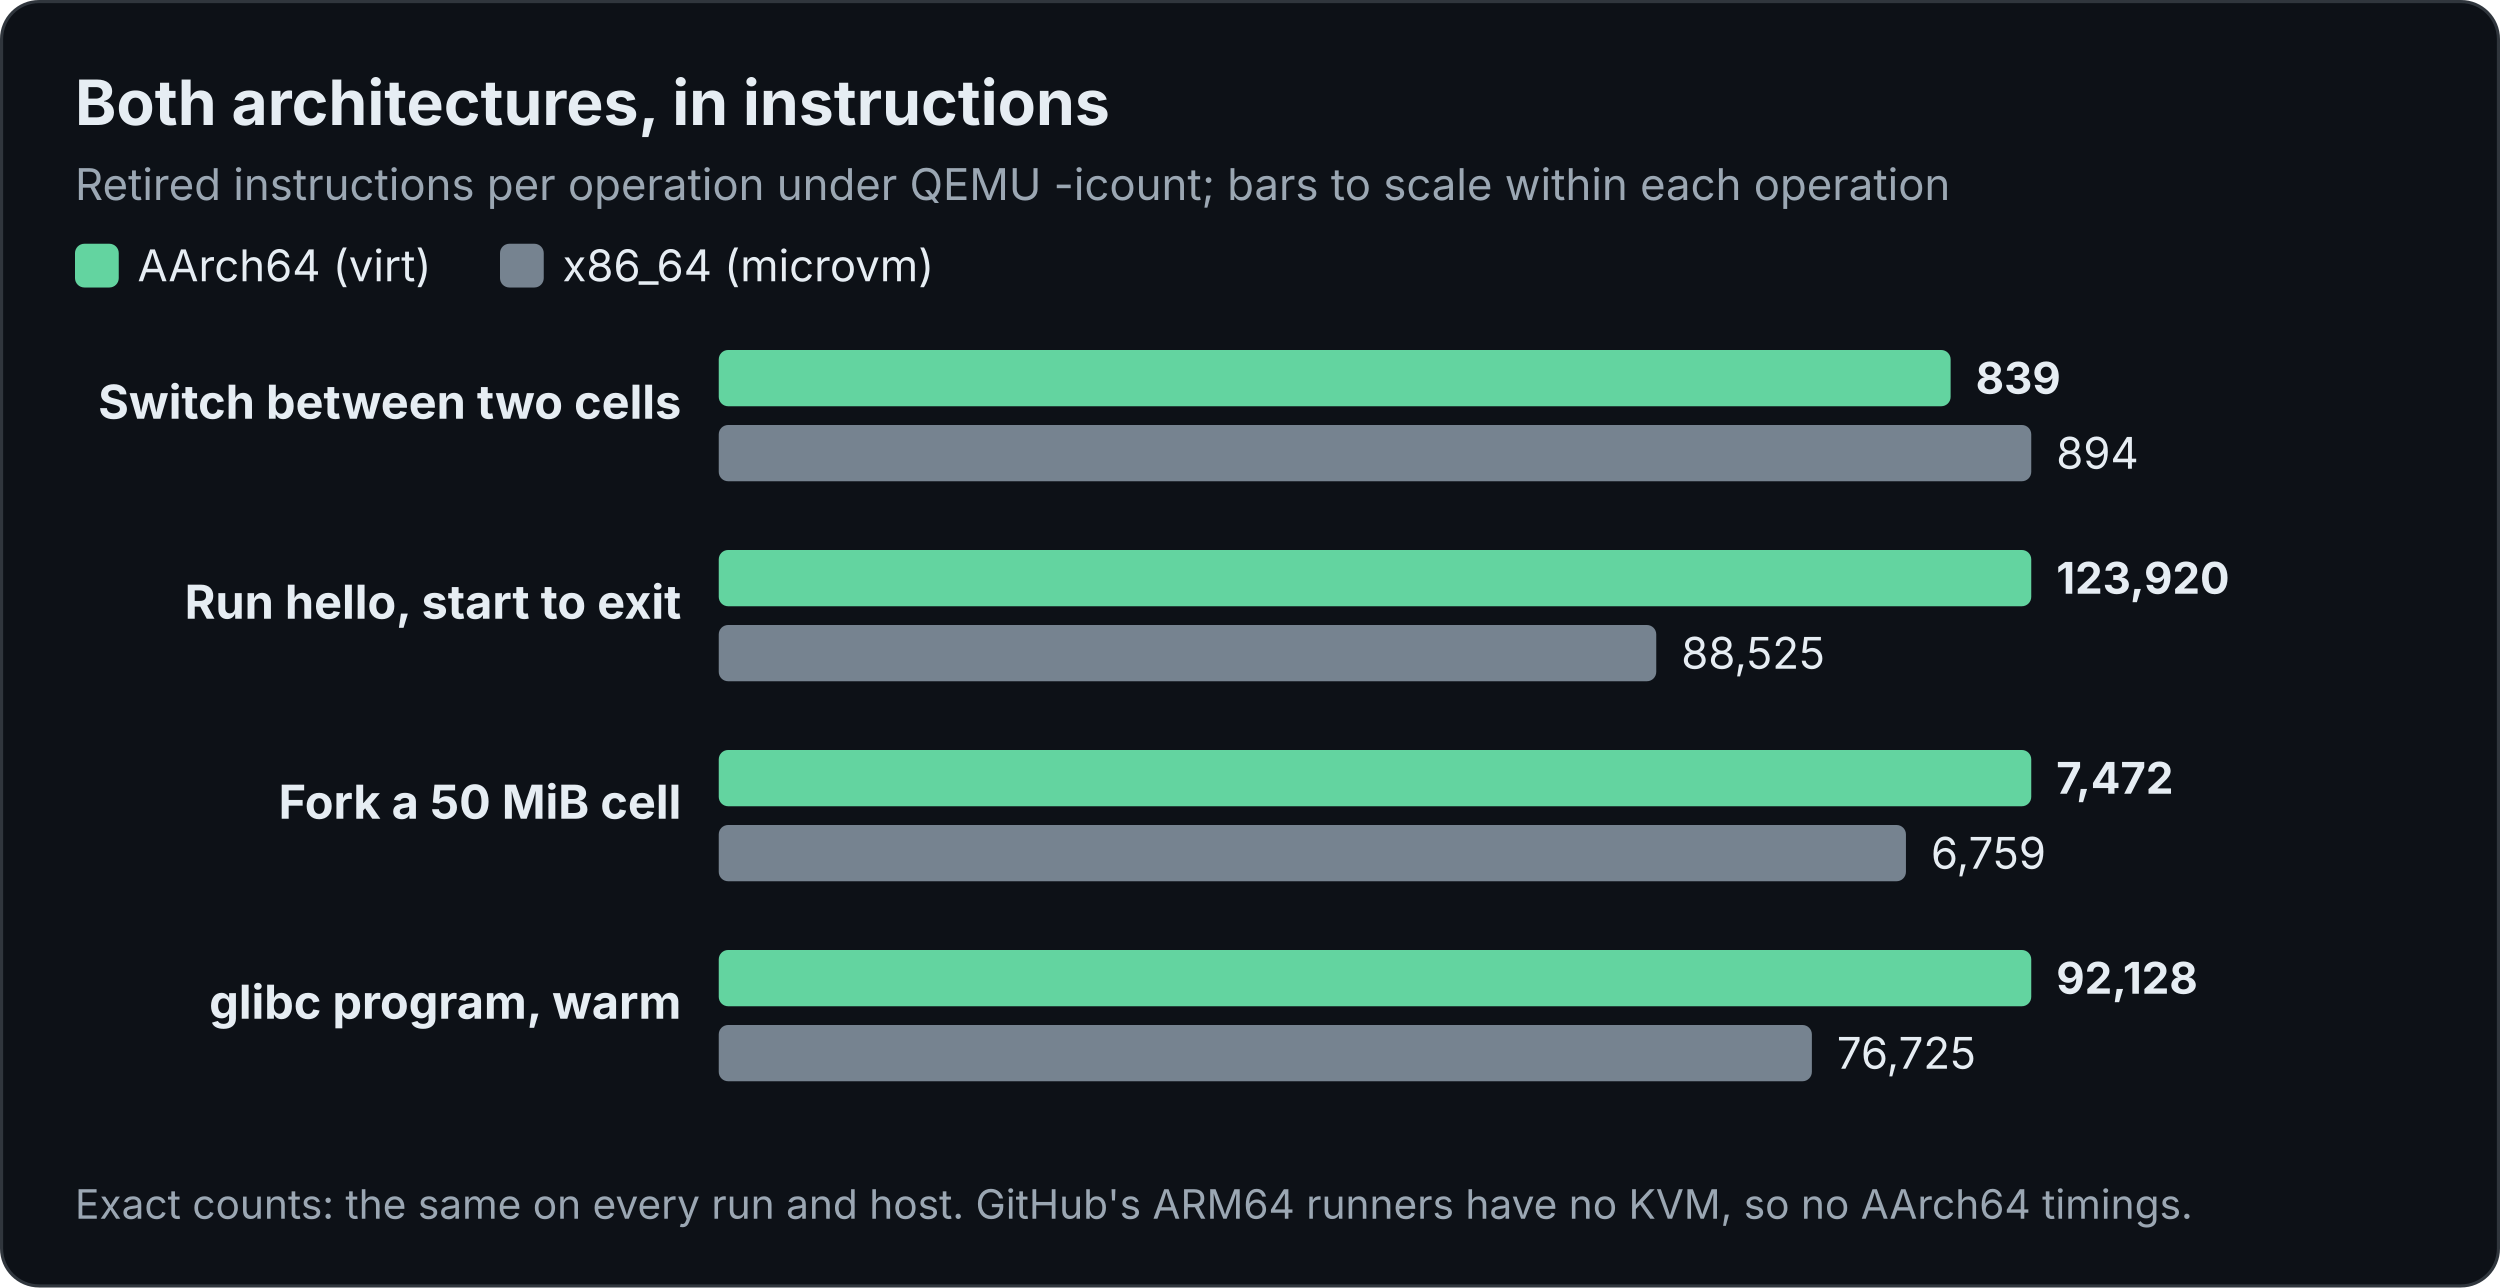
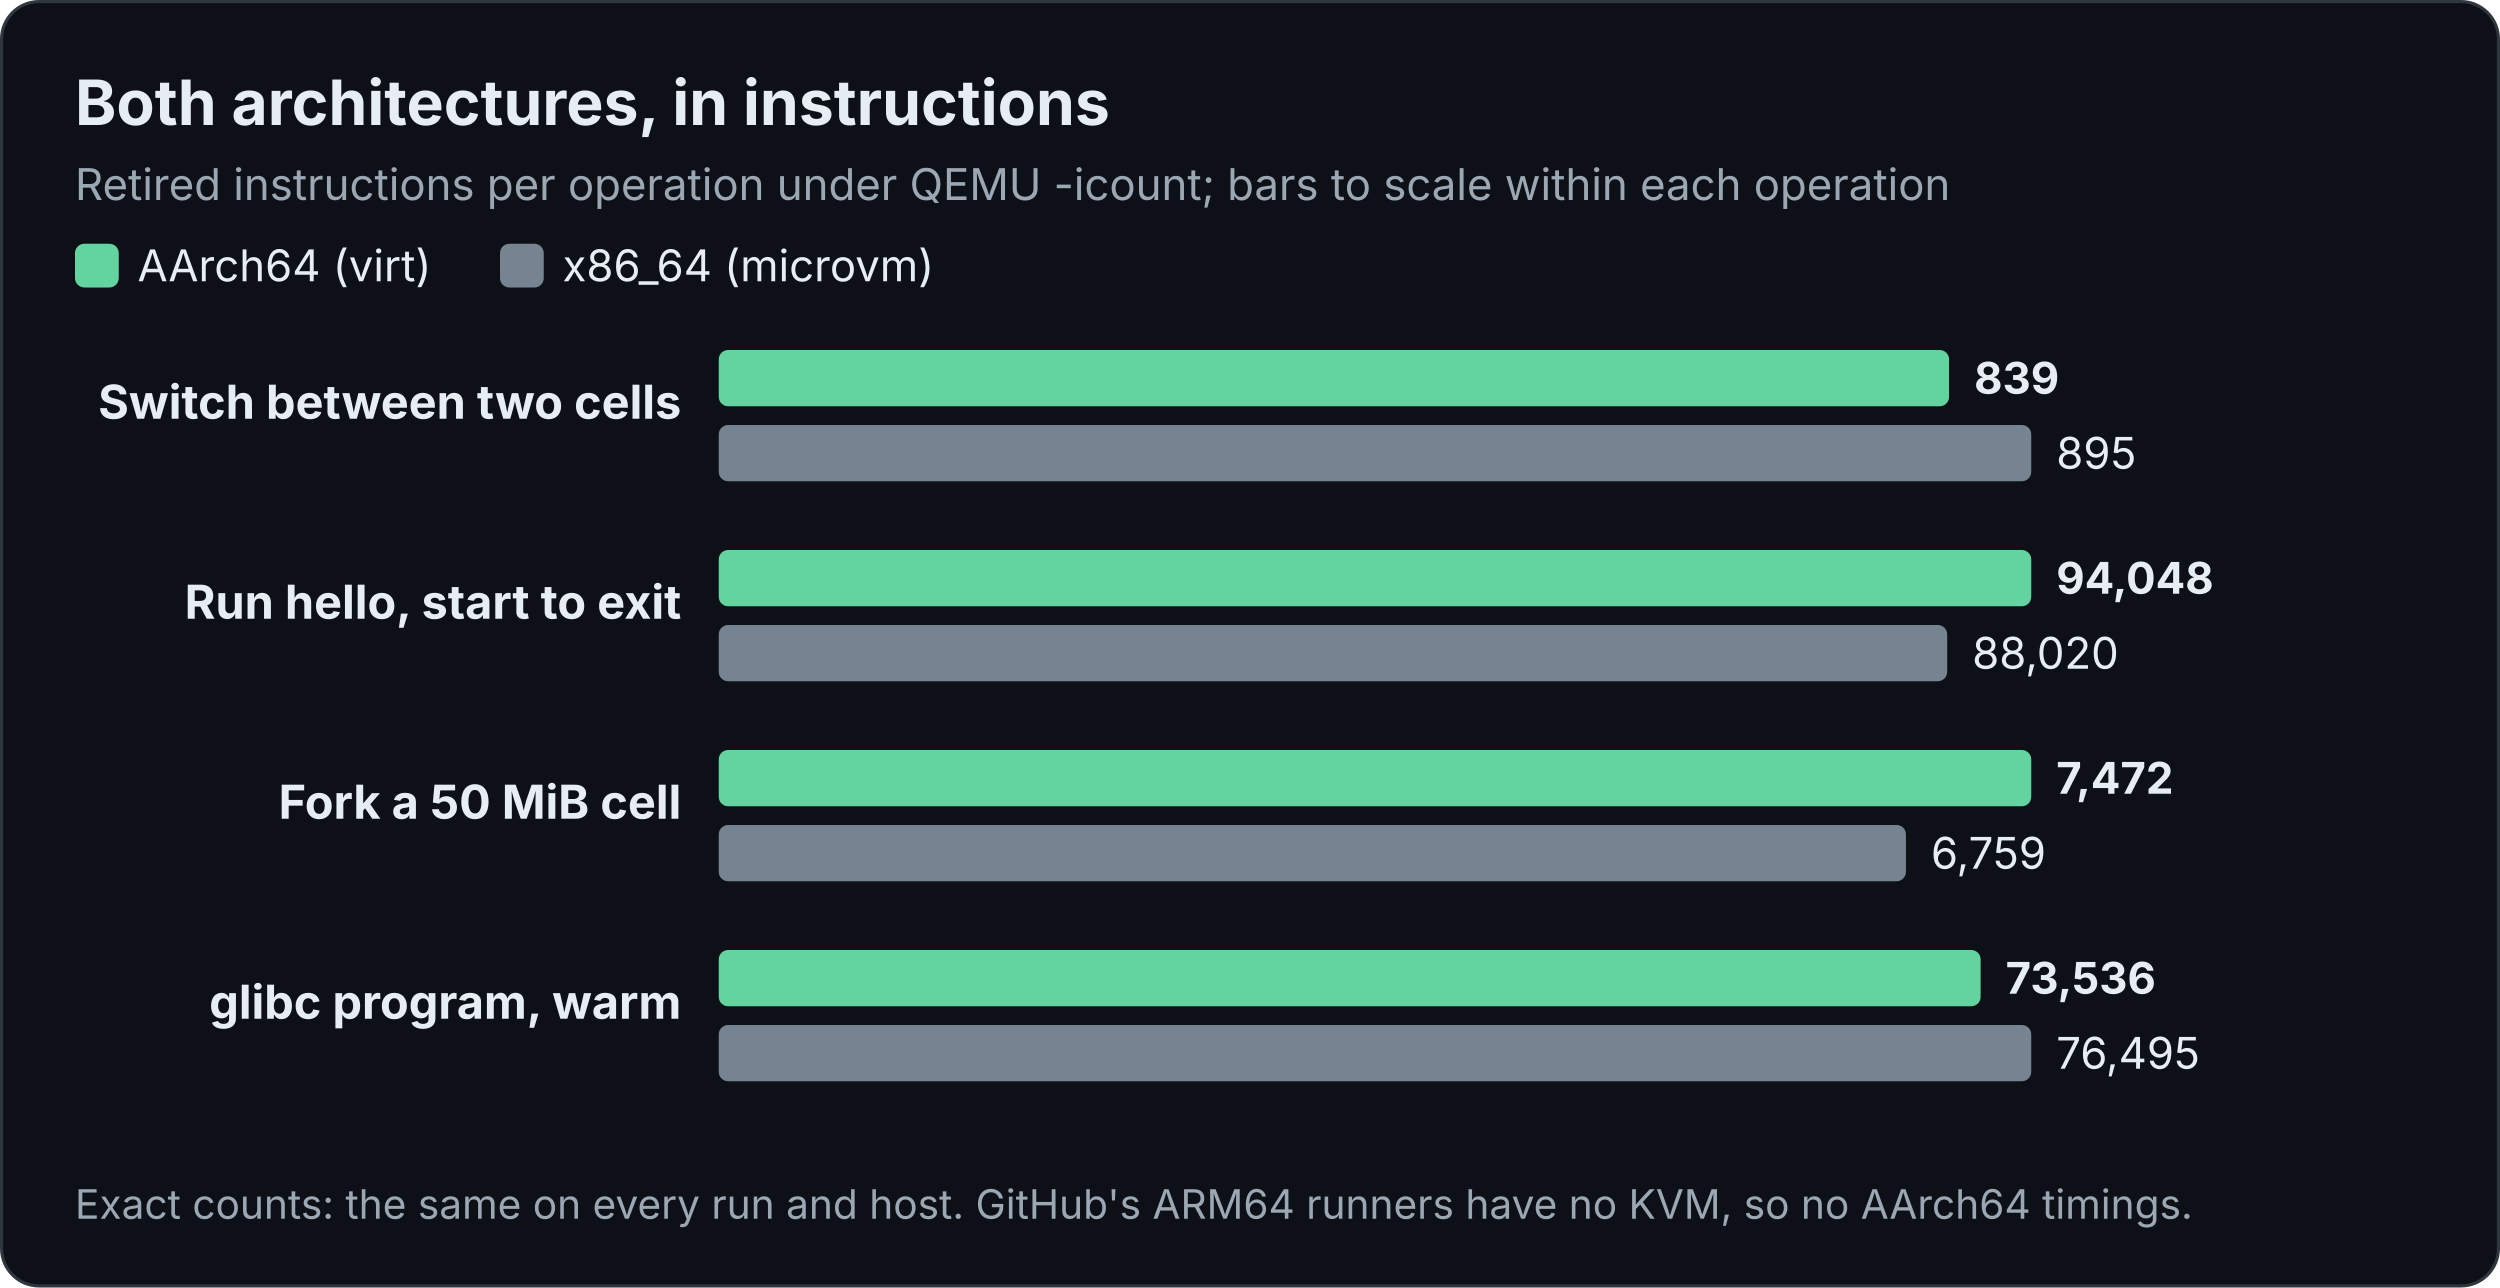
<svg xmlns="http://www.w3.org/2000/svg" viewBox="0 0 800 412" width="800" height="412" role="img" font-family="Inter, -apple-system, Segoe UI, Helvetica, Arial, sans-serif">
  <defs>
    <marker id="a" viewBox="0 0 10 10" refX="10" refY="5" markerWidth="7" markerHeight="7" orient="auto-start-reverse">
      <path d="M0 0L10 5L0 10z" fill="#8b98a5" />
    </marker>
    <marker id="g" viewBox="0 0 10 10" refX="10" refY="5" markerWidth="7" markerHeight="7" orient="auto-start-reverse">
      <path d="M0 0L10 5L0 10z" fill="#63d4a0" />
    </marker>
    <marker id="b" viewBox="0 0 10 10" refX="10" refY="5" markerWidth="7" markerHeight="7" orient="auto-start-reverse">
      <path d="M0 0L10 5L0 10z" fill="#79b8ff" />
    </marker>
    <marker id="o" viewBox="0 0 10 10" refX="10" refY="5" markerWidth="7" markerHeight="7" orient="auto-start-reverse">
      <path d="M0 0L10 5L0 10z" fill="#f2c14e" />
    </marker>
    <marker id="r" viewBox="0 0 10 10" refX="10" refY="5" markerWidth="7" markerHeight="7" orient="auto-start-reverse">
      <path d="M0 0L10 5L0 10z" fill="#ff8a80" />
    </marker>
  </defs>
  <rect class="bg" x="0.5" y="0.5" width="799" height="411" rx="12" fill="#0d1117" stroke="#30363d" />
  <text x="24" y="40" font-size="20" fill="#e6edf3" font-weight="700">Both architectures, in instructions</text>
  <text x="24" y="64" font-size="14" fill="#9ba7b3">Retired instructions per operation under QEMU -icount; bars to scale within each operation</text>
  <rect x="24" y="78" width="14" height="14" rx="3" fill="#63d4a0" stroke="#63d4a0" stroke-width="0" />
  <text x="44" y="90" font-size="14" fill="#e6edf3">AArch64 (virt)</text>
  <rect x="160" y="78" width="14" height="14" rx="3" fill="#768390" stroke="#768390" stroke-width="0" />
  <text x="180" y="90" font-size="14" fill="#e6edf3">x86_64 (microvm)</text>
  <text x="218" y="134" font-size="15" fill="#e6edf3" font-weight="700" text-anchor="end">Switch between two cells</text>
-   <rect x="230" y="112" width="394.2" height="18" rx="3" fill="#63d4a0" stroke="#63d4a0" stroke-width="0" />
-   <text x="632.2" y="126" font-size="14" fill="#e6edf3" font-weight="700">839</text>
+   <rect x="230" y="112" width="393.7" height="18" rx="3" fill="#63d4a0" stroke="#63d4a0" stroke-width="0" />
+   <text x="631.7" y="126" font-size="14" fill="#e6edf3" font-weight="700">839</text>
  <rect x="230" y="136" width="420.0" height="18" rx="3" fill="#768390" stroke="#768390" stroke-width="0" />
-   <text x="658.0" y="150" font-size="14" fill="#e6edf3">894</text>
+   <text x="658.0" y="150" font-size="14" fill="#e6edf3">895</text>
  <text x="218" y="198" font-size="15" fill="#e6edf3" font-weight="700" text-anchor="end">Run hello, start to exit</text>
  <rect x="230" y="176" width="420.0" height="18" rx="3" fill="#63d4a0" stroke="#63d4a0" stroke-width="0" />
-   <text x="658.0" y="190" font-size="14" fill="#e6edf3" font-weight="700">123,920</text>
-   <rect x="230" y="200" width="300.0" height="18" rx="3" fill="#768390" stroke="#768390" stroke-width="0" />
-   <text x="538.0" y="214" font-size="14" fill="#e6edf3">88,525</text>
+   <text x="658.0" y="190" font-size="14" fill="#e6edf3" font-weight="700">94,048</text>
+   <rect x="230" y="200" width="393.1" height="18" rx="3" fill="#768390" stroke="#768390" stroke-width="0" />
+   <text x="631.1" y="214" font-size="14" fill="#e6edf3">88,020</text>
  <text x="218" y="262" font-size="15" fill="#e6edf3" font-weight="700" text-anchor="end">Fork a 50 MiB cell</text>
  <rect x="230" y="240" width="420.0" height="18" rx="3" fill="#63d4a0" stroke="#63d4a0" stroke-width="0" />
  <text x="658.0" y="254" font-size="14" fill="#e6edf3" font-weight="700">7,472</text>
  <rect x="230" y="264" width="379.9" height="18" rx="3" fill="#768390" stroke="#768390" stroke-width="0" />
  <text x="617.9" y="278" font-size="14" fill="#e6edf3">6,759</text>
  <text x="218" y="326" font-size="15" fill="#e6edf3" font-weight="700" text-anchor="end">glibc program, warm</text>
-   <rect x="230" y="304" width="420.0" height="18" rx="3" fill="#63d4a0" stroke="#63d4a0" stroke-width="0" />
-   <text x="658.0" y="318" font-size="14" fill="#e6edf3" font-weight="700">92,128</text>
-   <rect x="230" y="328" width="349.8" height="18" rx="3" fill="#768390" stroke="#768390" stroke-width="0" />
-   <text x="587.8" y="342" font-size="14" fill="#e6edf3">76,725</text>
+   <rect x="230" y="304" width="403.8" height="18" rx="3" fill="#63d4a0" stroke="#63d4a0" stroke-width="0" />
+   <text x="641.8" y="318" font-size="14" fill="#e6edf3" font-weight="700">73,536</text>
+   <rect x="230" y="328" width="420.0" height="18" rx="3" fill="#768390" stroke="#768390" stroke-width="0" />
+   <text x="658.0" y="342" font-size="14" fill="#e6edf3">76,495</text>
  <text x="24" y="390" font-size="13" fill="#9ba7b3">Exact counts: the same on every run and host. GitHub's ARM64 runners have no KVM, so no AArch64 timings.</text>
</svg>
